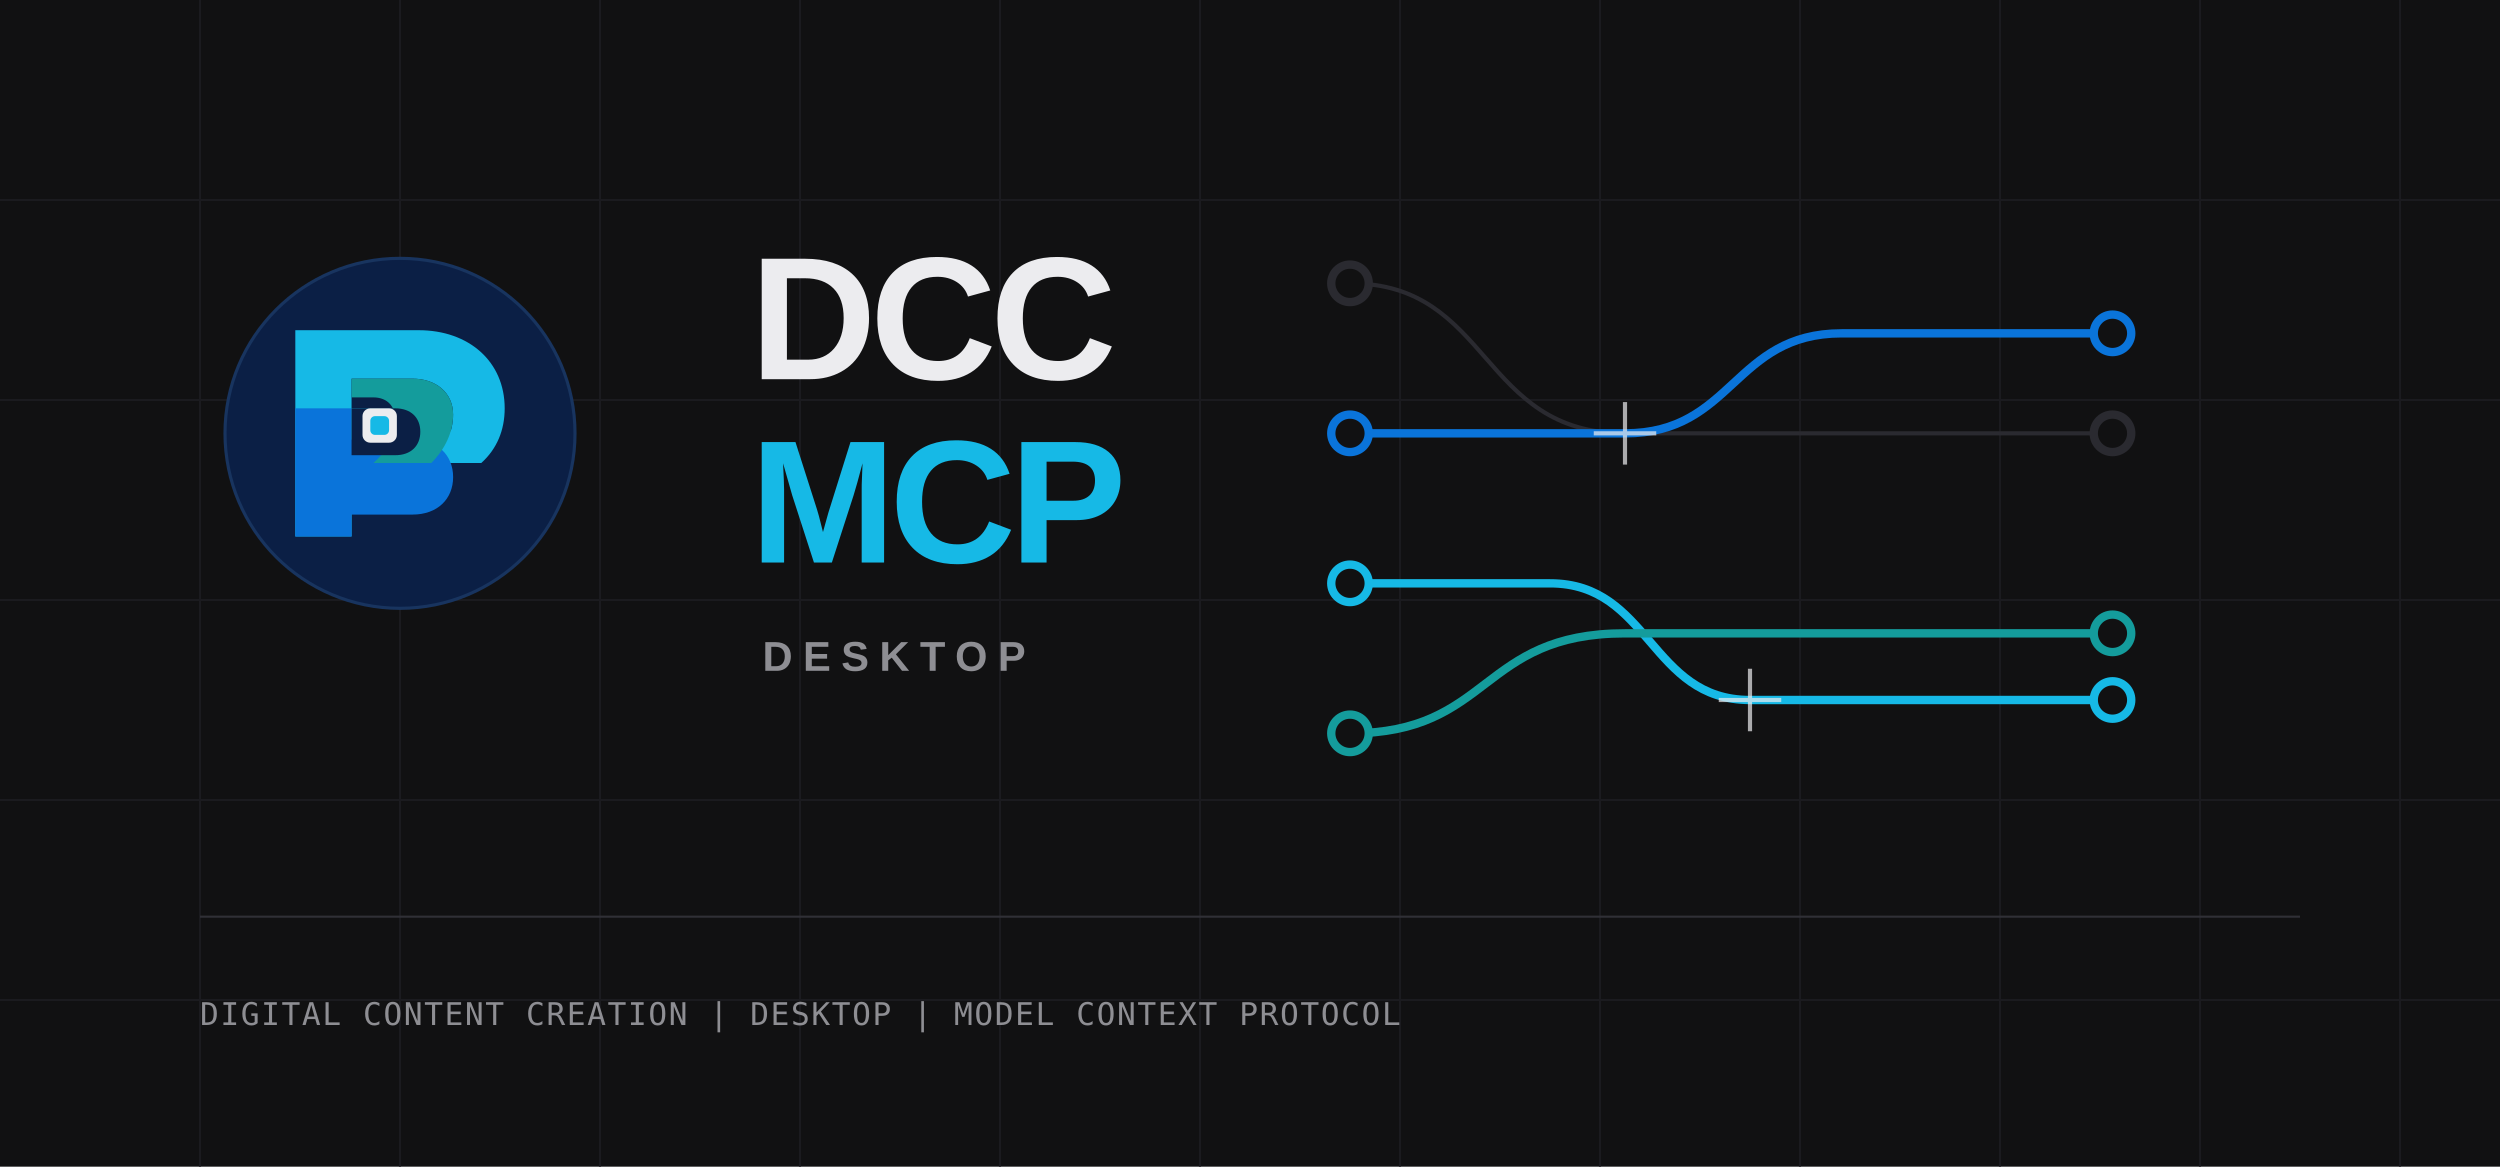
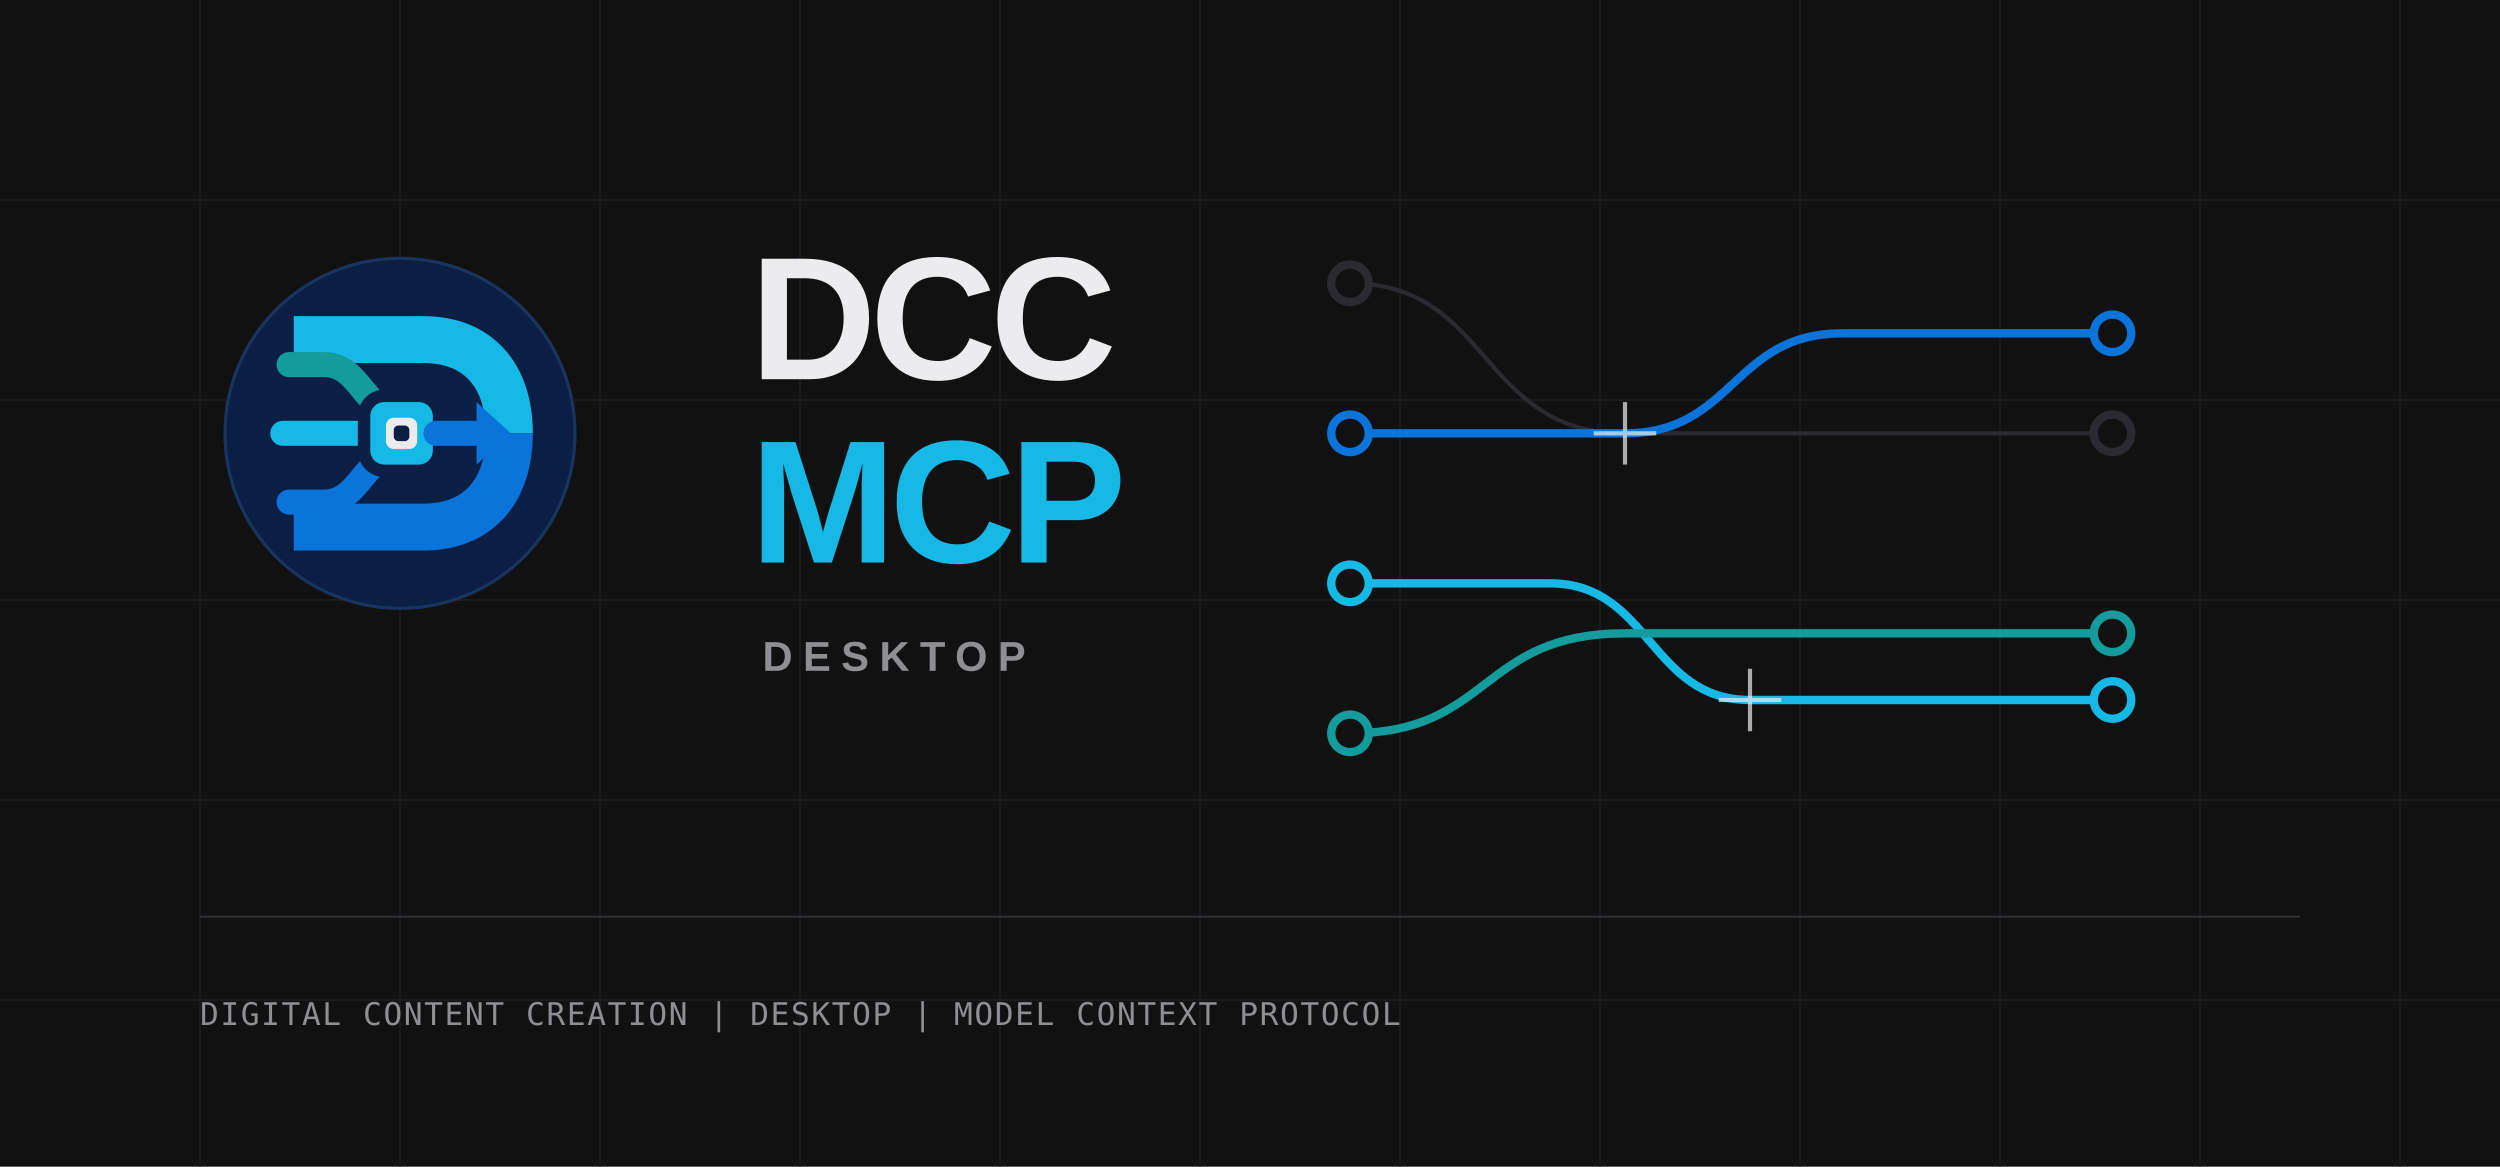
<svg xmlns="http://www.w3.org/2000/svg" width="1200" height="560" viewBox="0 0 1200 560" role="img" aria-labelledby="title desc">
  <rect width="1200" height="560" fill="#111112" />
  <path d="M0 96H1200M0 192H1200M0 288H1200M0 384H1200M0 480H1200" stroke="#1B1B1F" stroke-width="1" />
  <path d="M96 0V560M192 0V560M288 0V560M384 0V560M480 0V560M576 0V560M672 0V560M768 0V560M864 0V560M960 0V560M1056 0V560M1152 0V560" stroke="#1B1B1F" stroke-width="1" />
  <g transform="translate(96 112) scale(0.75)">
    <circle cx="128" cy="128" r="112" fill="#0B1F45" />
    <circle cx="128" cy="128" r="112" fill="none" stroke="#18345F" stroke-width="2" />
-     <path d="M61 62H140C172 62 195 82 195 112C195 126 190 138 180 147H148C157 138 162 127 162 116C162 102 151 93 136 93H97V112H136C152 112 162 122 162 136C162 150 152 159 136 159H97V194H61V62Z" fill="#16B9E6" />
-     <path d="M61 112H97V132H136C152 132 162 142 162 156C162 170 152 180 136 180H97V194H61V112Z" fill="#0A74DA" />
-     <path d="M97 93H136C151 93 162 102 162 116C162 127 157 138 148 147H111C120 139 125 130 125 119C125 111 120 105 111 105H97V93Z" fill="#149C9C" />
-     <path d="M97 112H125C135 112 141 118 141 127C141 136 135 142 125 142H97V112Z" fill="#0B1F45" />
-     <rect x="104" y="112" width="22" height="22" rx="5" fill="#ECECEF" />
-     <rect x="109" y="117" width="12" height="12" rx="3" fill="#16B9E6" />
+     <path d="M60 68H143C178 68 198 91 198 128" fill="none" stroke="#16B9E6" stroke-width="30" stroke-linecap="butt" stroke-linejoin="round" />
+     <path d="M198 128C198 165 178 188 143 188H60" fill="none" stroke="#0A74DA" stroke-width="30" stroke-linecap="butt" stroke-linejoin="round" />
+     <path d="M57 84H79C91 84 97 91 105 101L112 109" fill="none" stroke="#149C9C" stroke-width="16" stroke-linecap="round" stroke-linejoin="round" />
+     <path d="M53 128H108" fill="none" stroke="#16B9E6" stroke-width="16" stroke-linecap="round" />
+     <path d="M57 172H79C91 172 97 165 105 155L112 147" fill="none" stroke="#0A74DA" stroke-width="16" stroke-linecap="round" stroke-linejoin="round" />
+     <rect x="105" y="104" width="48" height="48" rx="13" fill="#16B9E6" stroke="#0B1F45" stroke-width="8" />
+     <rect x="119" y="118" width="20" height="20" rx="5" fill="#ECECEF" />
+     <rect x="124" y="123" width="10" height="10" rx="3" fill="#0B1F45" />
+     <path d="M151 128H186" fill="none" stroke="#0A74DA" stroke-width="16" stroke-linecap="round" />
+     <path d="M177 108L199 128L177 148Z" fill="#0A74DA" />
  </g>
  <g fill="#ECECEF" font-family="Instrument Sans, Atkinson Hyperlegible Next, Arial, sans-serif">
    <text x="360" y="182" font-size="84" font-weight="700" letter-spacing="-3">DCC</text>
    <text x="360" y="270" font-size="84" font-weight="700" letter-spacing="-3" fill="#16B9E6">MCP</text>
    <text x="366" y="322" font-size="20" font-weight="600" letter-spacing="5" fill="#8E8E93">DESKTOP</text>
  </g>
  <g fill="none" stroke-linecap="round" stroke-linejoin="round">
    <path d="M648 136C716 136 710 208 780 208H1014" stroke="#2A2A30" stroke-width="2" />
    <path d="M648 208H780C832 208 832 160 884 160H1014" stroke="#0A74DA" stroke-width="4" />
    <path d="M648 280H744C792 280 792 336 840 336H1014" stroke="#16B9E6" stroke-width="4" />
    <path d="M648 352C716 352 710 304 780 304H1014" stroke="#149C9C" stroke-width="4" />
  </g>
  <g fill="#111112" stroke-width="4">
    <circle cx="648" cy="136" r="9" stroke="#2A2A30" />
    <circle cx="648" cy="208" r="9" stroke="#0A74DA" />
    <circle cx="648" cy="280" r="9" stroke="#16B9E6" />
    <circle cx="648" cy="352" r="9" stroke="#149C9C" />
    <circle cx="1014" cy="160" r="9" stroke="#0A74DA" />
    <circle cx="1014" cy="208" r="9" stroke="#2A2A30" />
    <circle cx="1014" cy="304" r="9" stroke="#149C9C" />
    <circle cx="1014" cy="336" r="9" stroke="#16B9E6" />
  </g>
  <path d="M780 193V223M765 208H795" stroke="#ECECEF" stroke-width="2" opacity="0.7" />
  <path d="M840 321V351M825 336H855" stroke="#ECECEF" stroke-width="2" opacity="0.7" />
  <line x1="96" y1="440" x2="1104" y2="440" stroke="#303036" stroke-width="1" />
  <text x="96" y="492" fill="#8E8E93" font-family="IBM Plex Mono, Consolas, monospace" font-size="15" letter-spacing="0.75">DIGITAL CONTENT CREATION | DESKTOP | MODEL CONTEXT PROTOCOL</text>
</svg>
